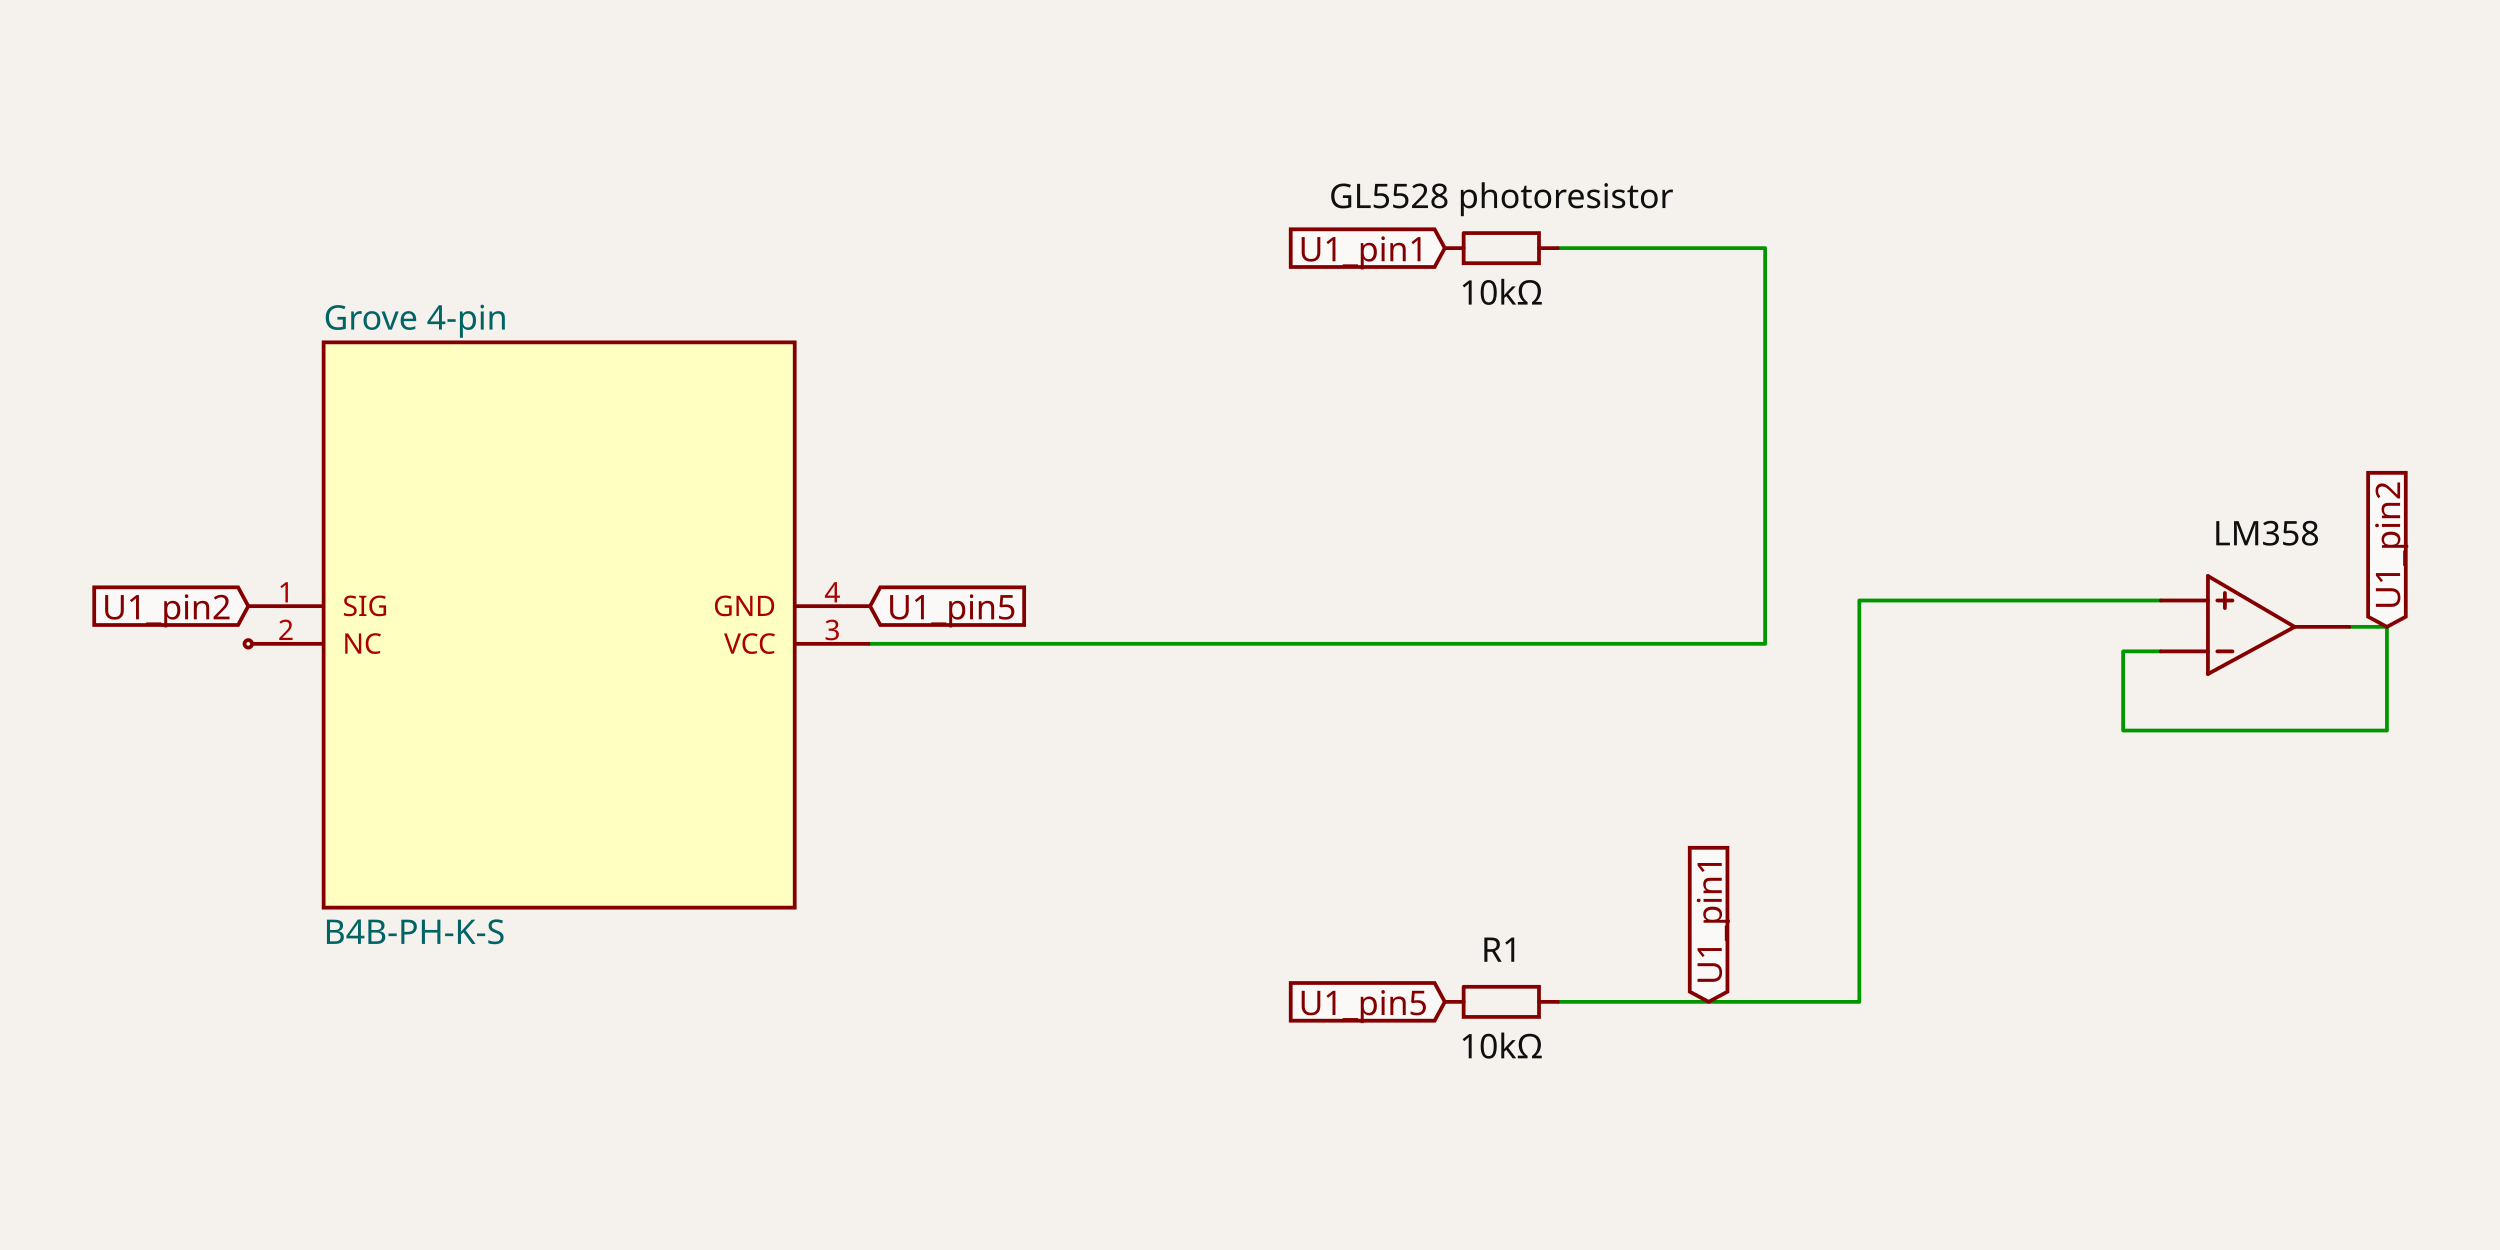
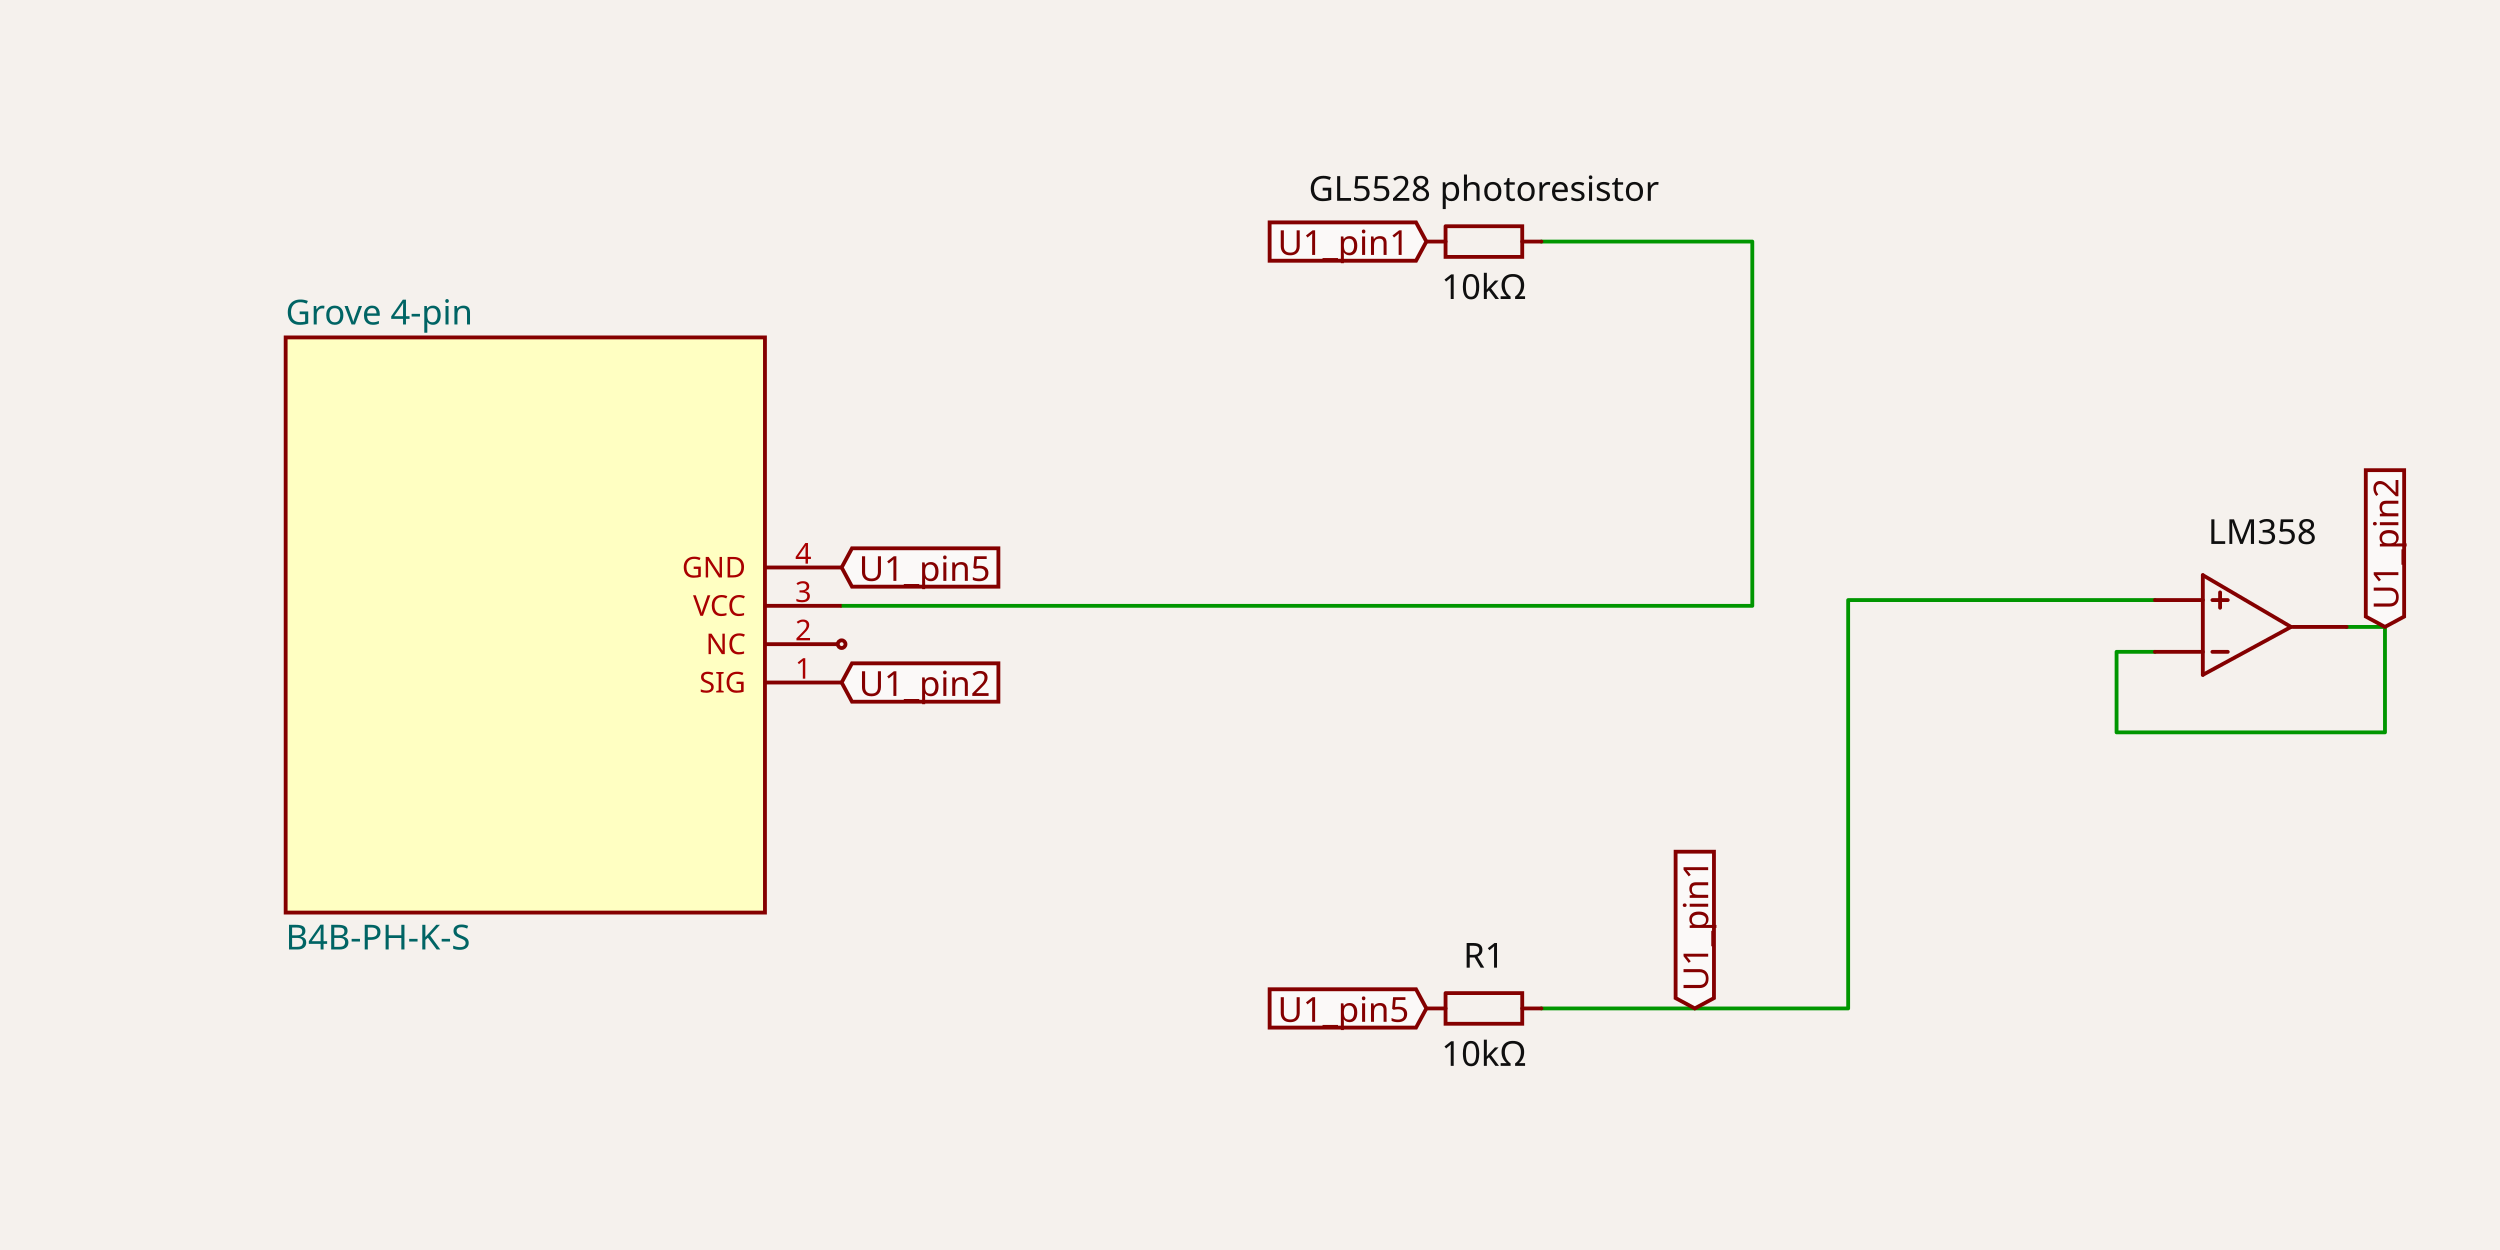
- <svg xmlns="http://www.w3.org/2000/svg" class="tscircuit-schematic" width="1200" height="600" style="background-color: rgb(245, 241, 237)" data-real-to-screen-transform="matrix(90.4458982785,0,0,-90.4458982785,811.0826374024,300)">
+ <svg xmlns="http://www.w3.org/2000/svg" class="tscircuit-schematic" width="1200" height="600" style="background-color: rgb(245, 241, 237)" data-real-to-screen-transform="matrix(92.0245398773,0,0,-92.0245398773,804.2944785276,300)">
  <style>
              .boundary { fill: rgb(245, 241, 237); }
              .schematic-boundary { fill: none; stroke: #fff; }
              .component { fill: none; stroke: rgb(132, 0, 0); }
              .chip { fill: rgb(255, 255, 194); stroke: rgb(132, 0, 0); }
              .component-pin { fill: none; stroke: rgb(132, 0, 0); }
              .text { font-family: sans-serif; fill: rgb(0, 150, 0); }
              .pin-number { fill: rgb(169, 0, 0); }
              .port-label { fill: rgb(0, 100, 100); }
              .component-name { fill: rgb(0, 100, 100); }
              
            </style>
  <rect class="boundary" x="0" y="0" width="1200" height="600" />
  <g class="trace sch-trace" data-layer="base" data-circuit-json-type="schematic_trace" data-schematic-trace-id="schematic_trace_0" data-subcircuit-connectivity-map-key="GroveLightSensor_connectivity_net0">
-     <path d="M 417.643 309.045 L 847.261 309.045 L 847.261 119.108 L 829.172 119.108 L 747.771 119.108" class="trace-invisible-hover-outline sch-trace-hitbox" stroke="rgb(0, 150, 0)" fill="none" stroke-width="14.471px" stroke-linecap="round" opacity="0" stroke-linejoin="round" />
-     <path class="sch-trace-path" d="M 417.643 309.045 L 847.261 309.045 L 847.261 119.108 L 829.172 119.108 L 747.771 119.108" stroke="rgb(0, 150, 0)" fill="none" stroke-width="1.809px" stroke-linecap="round" stroke-linejoin="round" />
+     <path d="M 403.988 290.798 L 841.104 290.798 L 841.104 115.951 L 822.699 115.951 L 739.877 115.951" class="trace-invisible-hover-outline sch-trace-hitbox" stroke="rgb(0, 150, 0)" fill="none" stroke-width="14.724px" stroke-linecap="round" opacity="0" stroke-linejoin="round" />
+     <path class="sch-trace-path" d="M 403.988 290.798 L 841.104 290.798 L 841.104 115.951 L 822.699 115.951 L 739.877 115.951" stroke="rgb(0, 150, 0)" fill="none" stroke-width="1.84px" stroke-linecap="round" stroke-linejoin="round" />
  </g>
  <g class="trace sch-trace" data-layer="base" data-circuit-json-type="schematic_trace" data-schematic-trace-id="schematic_trace_1" data-subcircuit-connectivity-map-key="GroveLightSensor_connectivity_net1">
-     <path d="M 747.771 480.892 L 892.484 480.892 L 892.484 288.242 L 1037.197 288.242" class="trace-invisible-hover-outline sch-trace-hitbox" stroke="rgb(0, 150, 0)" fill="none" stroke-width="14.471px" stroke-linecap="round" opacity="0" stroke-linejoin="round" />
-     <path class="sch-trace-path" d="M 747.771 480.892 L 892.484 480.892 L 892.484 288.242 L 1037.197 288.242" stroke="rgb(0, 150, 0)" fill="none" stroke-width="1.809px" stroke-linecap="round" stroke-linejoin="round" />
+     <path d="M 739.877 484.049 L 887.117 484.049 L 887.117 288.037 L 1034.356 288.037" class="trace-invisible-hover-outline sch-trace-hitbox" stroke="rgb(0, 150, 0)" fill="none" stroke-width="14.724px" stroke-linecap="round" opacity="0" stroke-linejoin="round" />
+     <path class="sch-trace-path" d="M 739.877 484.049 L 887.117 484.049 L 887.117 288.037 L 1034.356 288.037" stroke="rgb(0, 150, 0)" fill="none" stroke-width="1.84px" stroke-linecap="round" stroke-linejoin="round" />
  </g>
  <g class="trace sch-trace" data-layer="base" data-circuit-json-type="schematic_trace" data-schematic-trace-id="schematic_trace_2" data-subcircuit-connectivity-map-key="GroveLightSensor_connectivity_net3">
-     <path d="M 1127.643 300.904 L 1145.732 300.904 L 1145.732 350.65 L 1019.108 350.65 L 1019.108 312.662 L 1037.197 312.662" class="trace-invisible-hover-outline sch-trace-hitbox" stroke="rgb(0, 150, 0)" fill="none" stroke-width="14.471px" stroke-linecap="round" opacity="0" stroke-linejoin="round" />
-     <path class="sch-trace-path" d="M 1127.643 300.904 L 1145.732 300.904 L 1145.732 350.65 L 1019.108 350.65 L 1019.108 312.662 L 1037.197 312.662" stroke="rgb(0, 150, 0)" fill="none" stroke-width="1.809px" stroke-linecap="round" stroke-linejoin="round" />
+     <path d="M 1126.38 300.92 L 1144.785 300.92 L 1144.785 351.534 L 1015.951 351.534 L 1015.951 312.883 L 1034.356 312.883" class="trace-invisible-hover-outline sch-trace-hitbox" stroke="rgb(0, 150, 0)" fill="none" stroke-width="14.724px" stroke-linecap="round" opacity="0" stroke-linejoin="round" />
+     <path class="sch-trace-path" d="M 1126.38 300.92 L 1144.785 300.92 L 1144.785 351.534 L 1015.951 351.534 L 1015.951 312.883 L 1034.356 312.883" stroke="rgb(0, 150, 0)" fill="none" stroke-width="1.84px" stroke-linecap="round" stroke-linejoin="round" />
  </g>
  <g class="trace-overlays sch-trace-overlays" data-layer="overlay" data-circuit-json-type="schematic_trace" data-schematic-trace-id="schematic_trace_0" data-subcircuit-connectivity-map-key="GroveLightSensor_connectivity_net0" />
  <g class="trace-overlays sch-trace-overlays" data-layer="overlay" data-circuit-json-type="schematic_trace" data-schematic-trace-id="schematic_trace_1" data-subcircuit-connectivity-map-key="GroveLightSensor_connectivity_net1" />
  <g class="trace-overlays sch-trace-overlays" data-layer="overlay" data-circuit-json-type="schematic_trace" data-schematic-trace-id="schematic_trace_2" data-subcircuit-connectivity-map-key="GroveLightSensor_connectivity_net3" />
  <g class="sch-component" data-circuit-json-type="schematic_component" data-schematic-component-id="schematic_component_0">
-     <rect class="component chip sch-component-body" x="155.35" y="164.331" width="226.115" height="271.338" stroke-width="1.809px" fill="rgb(255, 255, 194)" stroke="rgb(132, 0, 0)" />
-     <rect class="component-overlay sch-component-overlay" x="155.35" y="164.331" width="226.115" height="271.338" fill="transparent" />
-     <text class="sch-text" x="155.35" y="447.427" fill="#006464" text-anchor="start" dominant-baseline="middle" font-family="sans-serif" font-size="16.28px" transform="rotate(0, 155.3499, 447.4268)">B4B-PH-K-S</text>
-     <text class="sch-text" x="155.35" y="152.573" fill="#006464" text-anchor="start" dominant-baseline="middle" font-family="sans-serif" font-size="16.28px" transform="rotate(0, 155.3499, 152.5732)">Grove 4-pin</text>
-     <line class="component-pin sch-component-pin sch-port-line" x1="155.35" y1="290.955" x2="119.172" y2="290.955" stroke-width="1.809px" />
+     <rect class="component chip sch-component-body" x="137.117" y="161.963" width="230.061" height="276.074" stroke-width="1.84px" fill="rgb(255, 255, 194)" stroke="rgb(132, 0, 0)" />
+     <rect class="component-overlay sch-component-overlay" x="137.117" y="161.963" width="230.061" height="276.074" fill="transparent" />
+     <text class="sch-text" x="137.117" y="450" fill="#006464" text-anchor="start" dominant-baseline="middle" font-family="sans-serif" font-size="16.564px" transform="rotate(0, 137.1166, 450)">B4B-PH-K-S</text>
+     <text class="sch-text" x="137.117" y="150" fill="#006464" text-anchor="start" dominant-baseline="middle" font-family="sans-serif" font-size="16.564px" transform="rotate(0, 137.1166, 150)">Grove 4-pin</text>
+     <line class="component-pin sch-component-pin sch-port-line" x1="367.178" y1="327.607" x2="403.988" y2="327.607" stroke-width="1.84px" />
    <g class="sch-port" data-schematic-port-id="source_port_0">
-       <rect x="117.363" y="289.146" width="3.618" height="3.618" opacity="0" />
+       <rect x="402.147" y="325.767" width="3.681" height="3.681" opacity="0" />
    </g>
-     <text class="pin-number sch-pin-number" x="137.261" y="289.146" style="font-family: sans-serif;" fill="rgb(169, 0, 0)" text-anchor="middle" dominant-baseline="auto" font-size="13.567px" transform="">1</text>
-     <text class="pin-number sch-pin-label" x="164.394" y="290.955" style="font-family: sans-serif;" fill="rgb(169, 0, 0)" text-anchor="start" dominant-baseline="middle" font-size="13.567px" transform="">SIG</text>
-     <line class="component-pin sch-component-pin sch-port-line" x1="155.35" y1="309.045" x2="120.98" y2="309.045" stroke-width="1.809px" />
+     <text class="pin-number sch-pin-number" x="385.583" y="325.767" style="font-family: sans-serif;" fill="rgb(169, 0, 0)" text-anchor="middle" dominant-baseline="auto" font-size="13.804px" transform="">1</text>
+     <text class="pin-number sch-pin-label" x="357.975" y="327.607" style="font-family: sans-serif;" fill="rgb(169, 0, 0)" text-anchor="end" dominant-baseline="middle" font-size="13.804px" transform="">SIG</text>
+     <line class="component-pin sch-component-pin sch-port-line" x1="367.178" y1="309.202" x2="402.147" y2="309.202" stroke-width="1.84px" />
    <g class="sch-port" data-schematic-port-id="source_port_1">
-       <circle class="component-pin sch-component-pin sch-port-terminal" cx="119.172" cy="309.045" r="1.809" stroke-width="1.809px" />
-       <rect x="117.363" y="307.236" width="3.618" height="3.618" opacity="0" />
+       <circle class="component-pin sch-component-pin sch-port-terminal" cx="403.988" cy="309.202" r="1.84" stroke-width="1.84px" />
+       <rect x="402.147" y="307.362" width="3.681" height="3.681" opacity="0" />
    </g>
-     <text class="pin-number sch-pin-number" x="137.261" y="307.236" style="font-family: sans-serif;" fill="rgb(169, 0, 0)" text-anchor="middle" dominant-baseline="auto" font-size="13.567px" transform="">2</text>
-     <text class="pin-number sch-pin-label" x="164.394" y="309.045" style="font-family: sans-serif;" fill="rgb(169, 0, 0)" text-anchor="start" dominant-baseline="middle" font-size="13.567px" transform="">NC</text>
-     <line class="component-pin sch-component-pin sch-port-line" x1="381.465" y1="309.045" x2="417.643" y2="309.045" stroke-width="1.809px" />
+     <text class="pin-number sch-pin-number" x="385.583" y="307.362" style="font-family: sans-serif;" fill="rgb(169, 0, 0)" text-anchor="middle" dominant-baseline="auto" font-size="13.804px" transform="">2</text>
+     <text class="pin-number sch-pin-label" x="357.975" y="309.202" style="font-family: sans-serif;" fill="rgb(169, 0, 0)" text-anchor="end" dominant-baseline="middle" font-size="13.804px" transform="">NC</text>
+     <line class="component-pin sch-component-pin sch-port-line" x1="367.178" y1="290.798" x2="403.988" y2="290.798" stroke-width="1.84px" />
    <g class="sch-port" data-schematic-port-id="source_port_2">
-       <rect x="415.834" y="307.236" width="3.618" height="3.618" opacity="0" />
+       <rect x="402.147" y="288.957" width="3.681" height="3.681" opacity="0" />
    </g>
-     <text class="pin-number sch-pin-number" x="399.554" y="307.236" style="font-family: sans-serif;" fill="rgb(169, 0, 0)" text-anchor="middle" dominant-baseline="auto" font-size="13.567px" transform="">3</text>
-     <text class="pin-number sch-pin-label" x="372.42" y="309.045" style="font-family: sans-serif;" fill="rgb(169, 0, 0)" text-anchor="end" dominant-baseline="middle" font-size="13.567px" transform="">VCC</text>
-     <line class="component-pin sch-component-pin sch-port-line" x1="381.465" y1="290.955" x2="417.643" y2="290.955" stroke-width="1.809px" />
+     <text class="pin-number sch-pin-number" x="385.583" y="288.957" style="font-family: sans-serif;" fill="rgb(169, 0, 0)" text-anchor="middle" dominant-baseline="auto" font-size="13.804px" transform="">3</text>
+     <text class="pin-number sch-pin-label" x="357.975" y="290.798" style="font-family: sans-serif;" fill="rgb(169, 0, 0)" text-anchor="end" dominant-baseline="middle" font-size="13.804px" transform="">VCC</text>
+     <line class="component-pin sch-component-pin sch-port-line" x1="367.178" y1="272.393" x2="403.988" y2="272.393" stroke-width="1.84px" />
    <g class="sch-port" data-schematic-port-id="source_port_3">
-       <rect x="415.834" y="289.146" width="3.618" height="3.618" opacity="0" />
+       <rect x="402.147" y="270.552" width="3.681" height="3.681" opacity="0" />
    </g>
-     <text class="pin-number sch-pin-number" x="399.554" y="289.146" style="font-family: sans-serif;" fill="rgb(169, 0, 0)" text-anchor="middle" dominant-baseline="auto" font-size="13.567px" transform="">4</text>
-     <text class="pin-number sch-pin-label" x="372.42" y="290.955" style="font-family: sans-serif;" fill="rgb(169, 0, 0)" text-anchor="end" dominant-baseline="middle" font-size="13.567px" transform="">GND</text>
+     <text class="pin-number sch-pin-number" x="385.583" y="270.552" style="font-family: sans-serif;" fill="rgb(169, 0, 0)" text-anchor="middle" dominant-baseline="auto" font-size="13.804px" transform="">4</text>
+     <text class="pin-number sch-pin-label" x="357.975" y="272.393" style="font-family: sans-serif;" fill="rgb(169, 0, 0)" text-anchor="end" dominant-baseline="middle" font-size="13.804px" transform="">GND</text>
  </g>
  <g class="sch-component" data-circuit-json-type="schematic_component" data-schematic-component-id="schematic_component_1">
-     <rect class="component-overlay sch-component-overlay" x="693.503" y="111.874" width="54.268" height="14.468" fill="transparent" />
-     <path class="sch-component-symbol-path" d="M 693.503 119.108 L 702.549 119.108" stroke="rgb(132, 0, 0)" fill="none" stroke-width="1.809px" stroke-linecap="round" />
-     <path class="sch-component-symbol-path" d="M 738.724 119.108 L 747.771 119.108" stroke="rgb(132, 0, 0)" fill="none" stroke-width="1.809px" stroke-linecap="round" />
-     <path class="sch-component-symbol-path" d="M 702.549 111.874 L 738.724 111.874 L 738.724 126.342 L 702.549 126.342 L 702.549 111.874" stroke="rgb(132, 0, 0)" fill="none" stroke-width="1.809px" stroke-linecap="round" />
-     <text class="sch-component-name sch-component-text" x="720.637" y="104.637" stroke="rgb(245, 241, 237)" stroke-width="1.809px" paint-order="stroke" fill="rgb(15, 15, 15)" font-family="sans-serif" text-anchor="middle" dominant-baseline="ideographic" font-size="16.28px">GL5528 photoresistor</text>
-     <text class="sch-component-text" x="720.637" y="133.58" fill="rgb(15, 15, 15)" font-family="sans-serif" text-anchor="middle" dominant-baseline="hanging" font-size="16.28px">10kΩ</text>
+     <rect class="component-overlay sch-component-overlay" x="684.663" y="108.591" width="55.215" height="14.72" fill="transparent" />
+     <path class="sch-component-symbol-path" d="M 684.663 115.951 L 693.867 115.951" stroke="rgb(132, 0, 0)" fill="none" stroke-width="1.84px" stroke-linecap="round" />
+     <path class="sch-component-symbol-path" d="M 730.673 115.951 L 739.877 115.951" stroke="rgb(132, 0, 0)" fill="none" stroke-width="1.84px" stroke-linecap="round" />
+     <path class="sch-component-symbol-path" d="M 693.867 108.591 L 730.673 108.591 L 730.673 123.311 L 693.867 123.311 L 693.867 108.591" stroke="rgb(132, 0, 0)" fill="none" stroke-width="1.84px" stroke-linecap="round" />
+     <text class="sch-component-name sch-component-text" x="712.27" y="101.227" stroke="rgb(245, 241, 237)" stroke-width="1.84px" paint-order="stroke" fill="rgb(15, 15, 15)" font-family="sans-serif" text-anchor="middle" dominant-baseline="ideographic" font-size="16.564px">GL5528 photoresistor</text>
+     <text class="sch-component-text" x="712.27" y="130.675" fill="rgb(15, 15, 15)" font-family="sans-serif" text-anchor="middle" dominant-baseline="hanging" font-size="16.564px">10kΩ</text>
  </g>
  <g class="sch-component" data-circuit-json-type="schematic_component" data-schematic-component-id="schematic_component_2">
-     <rect class="component-overlay sch-component-overlay" x="693.503" y="473.658" width="54.268" height="14.468" fill="transparent" />
-     <path class="sch-component-symbol-path" d="M 693.503 480.892 L 702.549 480.892" stroke="rgb(132, 0, 0)" fill="none" stroke-width="1.809px" stroke-linecap="round" />
-     <path class="sch-component-symbol-path" d="M 738.724 480.892 L 747.771 480.892" stroke="rgb(132, 0, 0)" fill="none" stroke-width="1.809px" stroke-linecap="round" />
-     <path class="sch-component-symbol-path" d="M 702.549 473.658 L 738.724 473.658 L 738.724 488.126 L 702.549 488.126 L 702.549 473.658" stroke="rgb(132, 0, 0)" fill="none" stroke-width="1.809px" stroke-linecap="round" />
-     <text class="sch-component-name sch-component-text" x="720.637" y="466.42" stroke="rgb(245, 241, 237)" stroke-width="1.809px" paint-order="stroke" fill="rgb(15, 15, 15)" font-family="sans-serif" text-anchor="middle" dominant-baseline="ideographic" font-size="16.28px">R1</text>
-     <text class="sch-component-text" x="720.637" y="495.363" fill="rgb(15, 15, 15)" font-family="sans-serif" text-anchor="middle" dominant-baseline="hanging" font-size="16.28px">10kΩ</text>
+     <rect class="component-overlay sch-component-overlay" x="684.663" y="476.689" width="55.215" height="14.72" fill="transparent" />
+     <path class="sch-component-symbol-path" d="M 684.663 484.049 L 693.867 484.049" stroke="rgb(132, 0, 0)" fill="none" stroke-width="1.84px" stroke-linecap="round" />
+     <path class="sch-component-symbol-path" d="M 730.673 484.049 L 739.877 484.049" stroke="rgb(132, 0, 0)" fill="none" stroke-width="1.84px" stroke-linecap="round" />
+     <path class="sch-component-symbol-path" d="M 693.867 476.689 L 730.673 476.689 L 730.673 491.409 L 693.867 491.409 L 693.867 476.689" stroke="rgb(132, 0, 0)" fill="none" stroke-width="1.84px" stroke-linecap="round" />
+     <text class="sch-component-name sch-component-text" x="712.27" y="469.325" stroke="rgb(245, 241, 237)" stroke-width="1.84px" paint-order="stroke" fill="rgb(15, 15, 15)" font-family="sans-serif" text-anchor="middle" dominant-baseline="ideographic" font-size="16.564px">R1</text>
+     <text class="sch-component-text" x="712.27" y="498.773" fill="rgb(15, 15, 15)" font-family="sans-serif" text-anchor="middle" dominant-baseline="hanging" font-size="16.564px">10kΩ</text>
  </g>
  <g class="sch-component" data-circuit-json-type="schematic_component" data-schematic-component-id="schematic_component_3">
-     <rect class="component-overlay sch-component-overlay" x="1037.197" y="276.484" width="90.446" height="47.032" fill="transparent" />
-     <path class="sch-component-symbol-path" d="M 1101.414 300.904 L 1059.809 323.516" stroke="rgb(132, 0, 0)" fill="none" stroke-width="1.809px" stroke-linecap="round" />
-     <path class="sch-component-symbol-path" d="M 1059.809 276.484 L 1101.414 300.904" stroke="rgb(132, 0, 0)" fill="none" stroke-width="1.809px" stroke-linecap="round" />
-     <path class="sch-component-symbol-path" d="M 1059.809 323.516 L 1059.809 276.484" stroke="rgb(132, 0, 0)" fill="none" stroke-width="1.809px" stroke-linecap="round" />
-     <path class="sch-component-symbol-path" d="M 1059.809 288.242 L 1037.197 288.242" stroke="rgb(132, 0, 0)" fill="none" stroke-width="1.809px" stroke-linecap="round" />
-     <path class="sch-component-symbol-path" d="M 1059.809 312.662 L 1037.197 312.662" stroke="rgb(132, 0, 0)" fill="none" stroke-width="1.809px" stroke-linecap="round" />
-     <path class="sch-component-symbol-path" d="M 1127.643 300.904 L 1102.318 300.904" stroke="rgb(132, 0, 0)" fill="none" stroke-width="1.809px" stroke-linecap="round" />
-     <path class="sch-component-symbol-path" d="M 1071.567 312.662 L 1064.331 312.662" stroke="rgb(132, 0, 0)" fill="none" stroke-width="1.809px" stroke-linecap="round" />
-     <path class="sch-component-symbol-path" d="M 1071.567 288.242 L 1064.331 288.242" stroke="rgb(132, 0, 0)" fill="none" stroke-width="1.809px" stroke-linecap="round" />
-     <path class="sch-component-symbol-path" d="M 1067.949 291.86 L 1067.949 284.624" stroke="rgb(132, 0, 0)" fill="none" stroke-width="1.809px" stroke-linecap="round" />
-     <text class="sch-component-name sch-component-text" x="1087.847" y="266.535" stroke="rgb(245, 241, 237)" stroke-width="1.809px" paint-order="stroke" fill="rgb(15, 15, 15)" font-family="sans-serif" text-anchor="middle" dominant-baseline="ideographic" font-size="16.28px">LM358</text>
-     <text class="sch-component-text" x="1088.752" y="331.656" fill="rgb(15, 15, 15)" font-family="sans-serif" text-anchor="middle" dominant-baseline="hanging" font-size="16.28px" />
+     <rect class="component-overlay sch-component-overlay" x="1034.356" y="276.074" width="92.025" height="47.853" fill="transparent" />
+     <path class="sch-component-symbol-path" d="M 1099.693 300.92 L 1057.362 323.926" stroke="rgb(132, 0, 0)" fill="none" stroke-width="1.84px" stroke-linecap="round" />
+     <path class="sch-component-symbol-path" d="M 1057.362 276.074 L 1099.693 300.92" stroke="rgb(132, 0, 0)" fill="none" stroke-width="1.84px" stroke-linecap="round" />
+     <path class="sch-component-symbol-path" d="M 1057.362 323.926 L 1057.362 276.074" stroke="rgb(132, 0, 0)" fill="none" stroke-width="1.84px" stroke-linecap="round" />
+     <path class="sch-component-symbol-path" d="M 1057.362 288.037 L 1034.356 288.037" stroke="rgb(132, 0, 0)" fill="none" stroke-width="1.84px" stroke-linecap="round" />
+     <path class="sch-component-symbol-path" d="M 1057.362 312.883 L 1034.356 312.883" stroke="rgb(132, 0, 0)" fill="none" stroke-width="1.84px" stroke-linecap="round" />
+     <path class="sch-component-symbol-path" d="M 1126.38 300.92 L 1100.613 300.92" stroke="rgb(132, 0, 0)" fill="none" stroke-width="1.84px" stroke-linecap="round" />
+     <path class="sch-component-symbol-path" d="M 1069.325 312.883 L 1061.963 312.883" stroke="rgb(132, 0, 0)" fill="none" stroke-width="1.84px" stroke-linecap="round" />
+     <path class="sch-component-symbol-path" d="M 1069.325 288.037 L 1061.963 288.037" stroke="rgb(132, 0, 0)" fill="none" stroke-width="1.84px" stroke-linecap="round" />
+     <path class="sch-component-symbol-path" d="M 1065.644 291.718 L 1065.644 284.356" stroke="rgb(132, 0, 0)" fill="none" stroke-width="1.84px" stroke-linecap="round" />
+     <text class="sch-component-name sch-component-text" x="1085.89" y="265.951" stroke="rgb(245, 241, 237)" stroke-width="1.84px" paint-order="stroke" fill="rgb(15, 15, 15)" font-family="sans-serif" text-anchor="middle" dominant-baseline="ideographic" font-size="16.564px">LM358</text>
+     <text class="sch-component-text" x="1086.81" y="332.209" fill="rgb(15, 15, 15)" font-family="sans-serif" text-anchor="middle" dominant-baseline="hanging" font-size="16.564px" />
  </g>
  <g class="schematic-port-hover sch-port-hover" data-schematic-port-id="source_port_0">
-     <circle cx="119.172" cy="290.955" r="3.618" fill="red" opacity="0" />
+     <circle cx="403.988" cy="327.607" r="3.681" fill="red" opacity="0" />
  </g>
  <g class="schematic-port-hover sch-port-hover" data-schematic-port-id="source_port_1">
-     <circle cx="119.172" cy="309.045" r="3.618" fill="red" opacity="0" />
+     <circle cx="403.988" cy="309.202" r="3.681" fill="red" opacity="0" />
  </g>
  <g class="schematic-port-hover sch-port-hover" data-schematic-port-id="source_port_2">
-     <circle cx="417.643" cy="309.045" r="3.618" fill="red" opacity="0" />
+     <circle cx="403.988" cy="290.798" r="3.681" fill="red" opacity="0" />
  </g>
  <g class="schematic-port-hover sch-port-hover" data-schematic-port-id="source_port_3">
-     <circle cx="417.643" cy="290.955" r="3.618" fill="red" opacity="0" />
+     <circle cx="403.988" cy="272.393" r="3.681" fill="red" opacity="0" />
  </g>
  <g class="schematic-port-hover sch-port-hover" data-schematic-port-id="source_port_4">
-     <circle cx="693.503" cy="119.108" r="3.618" fill="red" opacity="0" />
+     <circle cx="684.663" cy="115.951" r="3.681" fill="red" opacity="0" />
  </g>
  <g class="schematic-port-hover sch-port-hover" data-schematic-port-id="source_port_5">
-     <circle cx="747.771" cy="119.108" r="3.618" fill="red" opacity="0" />
+     <circle cx="739.877" cy="115.951" r="3.681" fill="red" opacity="0" />
  </g>
  <g class="schematic-port-hover sch-port-hover" data-schematic-port-id="source_port_6">
-     <circle cx="693.503" cy="480.892" r="3.618" fill="red" opacity="0" />
+     <circle cx="684.663" cy="484.049" r="3.681" fill="red" opacity="0" />
  </g>
  <g class="schematic-port-hover sch-port-hover" data-schematic-port-id="source_port_7">
-     <circle cx="747.771" cy="480.892" r="3.618" fill="red" opacity="0" />
+     <circle cx="739.877" cy="484.049" r="3.681" fill="red" opacity="0" />
  </g>
  <g class="schematic-port-hover sch-port-hover" data-schematic-port-id="source_port_8">
-     <circle cx="1037.197" cy="288.242" r="3.618" fill="red" opacity="0" />
+     <circle cx="1034.356" cy="288.037" r="3.681" fill="red" opacity="0" />
  </g>
  <g class="schematic-port-hover sch-port-hover" data-schematic-port-id="source_port_9">
-     <circle cx="1037.197" cy="312.662" r="3.618" fill="red" opacity="0" />
+     <circle cx="1034.356" cy="312.883" r="3.681" fill="red" opacity="0" />
  </g>
  <g class="schematic-port-hover sch-port-hover" data-schematic-port-id="source_port_10">
-     <circle cx="1127.643" cy="300.904" r="3.618" fill="red" opacity="0" />
+     <circle cx="1126.38" cy="300.92" r="3.681" fill="red" opacity="0" />
  </g>
-   <path class="net-label sch-net-label" data-circuit-json-type="schematic_net_label" data-schematic-net-label-id="schematic_net_label_0" d="     M 1145.732,300.904     L 1136.688,296.02     L 1136.688,226.956     L 1154.777,226.956     L 1154.777,296.02     Z   " fill="rgba(255, 255, 255, 0.6)" stroke="rgb(132, 0, 0)" stroke-width="1.809px" />
-   <text class="net-label-text sch-net-label-text" data-circuit-json-type="schematic_net_label" data-schematic-net-label-id="schematic_net_label_0" x="1145.732" y="292.764" fill="rgb(132, 0, 0)" text-anchor="start" dominant-baseline="central" font-family="sans-serif" font-variant-numeric="tabular-nums" font-size="16.28px" transform="rotate(-90 1145.732 292.7643)">U1_pin2</text>
-   <path class="net-label sch-net-label" data-circuit-json-type="schematic_net_label" data-schematic-net-label-id="schematic_net_label_1" d="     M 119.172,290.955     L 114.287,300     L 45.223,300     L 45.223,281.911     L 114.287,281.911     Z   " fill="rgba(255, 255, 255, 0.6)" stroke="rgb(132, 0, 0)" stroke-width="1.809px" />
-   <text class="net-label-text sch-net-label-text" data-circuit-json-type="schematic_net_label" data-schematic-net-label-id="schematic_net_label_1" x="111.031" y="290.955" fill="rgb(132, 0, 0)" text-anchor="end" dominant-baseline="central" font-family="sans-serif" font-variant-numeric="tabular-nums" font-size="16.28px" transform="">U1_pin2</text>
-   <path class="net-label sch-net-label" data-circuit-json-type="schematic_net_label" data-schematic-net-label-id="schematic_net_label_2" d="     M 693.503,480.892     L 688.619,489.936     L 619.554,489.936     L 619.554,471.847     L 688.619,471.847     Z   " fill="rgba(255, 255, 255, 0.6)" stroke="rgb(132, 0, 0)" stroke-width="1.809px" />
-   <text class="net-label-text sch-net-label-text" data-circuit-json-type="schematic_net_label" data-schematic-net-label-id="schematic_net_label_2" x="685.363" y="480.892" fill="rgb(132, 0, 0)" text-anchor="end" dominant-baseline="central" font-family="sans-serif" font-variant-numeric="tabular-nums" font-size="16.28px" transform="">U1_pin5</text>
-   <path class="net-label sch-net-label" data-circuit-json-type="schematic_net_label" data-schematic-net-label-id="schematic_net_label_3" d="     M 417.643,290.955     L 422.527,281.911     L 491.592,281.911     L 491.592,300     L 422.527,300     Z   " fill="rgba(255, 255, 255, 0.6)" stroke="rgb(132, 0, 0)" stroke-width="1.809px" />
-   <text class="net-label-text sch-net-label-text" data-circuit-json-type="schematic_net_label" data-schematic-net-label-id="schematic_net_label_3" x="425.783" y="290.955" fill="rgb(132, 0, 0)" text-anchor="start" dominant-baseline="central" font-family="sans-serif" font-variant-numeric="tabular-nums" font-size="16.28px" transform="">U1_pin5</text>
-   <path class="net-label sch-net-label" data-circuit-json-type="schematic_net_label" data-schematic-net-label-id="schematic_net_label_4" d="     M 693.503,119.108     L 688.619,128.153     L 619.554,128.153     L 619.554,110.064     L 688.619,110.064     Z   " fill="rgba(255, 255, 255, 0.6)" stroke="rgb(132, 0, 0)" stroke-width="1.809px" />
-   <text class="net-label-text sch-net-label-text" data-circuit-json-type="schematic_net_label" data-schematic-net-label-id="schematic_net_label_4" x="685.363" y="119.108" fill="rgb(132, 0, 0)" text-anchor="end" dominant-baseline="central" font-family="sans-serif" font-variant-numeric="tabular-nums" font-size="16.28px" transform="">U1_pin1</text>
-   <path class="net-label sch-net-label" data-circuit-json-type="schematic_net_label" data-schematic-net-label-id="schematic_net_label_5" d="     M 820.127,480.892     L 811.083,476.008     L 811.083,406.943     L 829.172,406.943     L 829.172,476.008     Z   " fill="rgba(255, 255, 255, 0.6)" stroke="rgb(132, 0, 0)" stroke-width="1.809px" />
-   <text class="net-label-text sch-net-label-text" data-circuit-json-type="schematic_net_label" data-schematic-net-label-id="schematic_net_label_5" x="820.127" y="472.752" fill="rgb(132, 0, 0)" text-anchor="start" dominant-baseline="central" font-family="sans-serif" font-variant-numeric="tabular-nums" font-size="16.28px" transform="rotate(-90 820.1272 472.7517)">U1_pin1</text>
+   <path class="net-label sch-net-label" data-circuit-json-type="schematic_net_label" data-schematic-net-label-id="schematic_net_label_0" d="     M 1144.785,300.92     L 1135.583,295.951     L 1135.583,225.681     L 1153.988,225.681     L 1153.988,295.951     Z   " fill="rgba(255, 255, 255, 0.6)" stroke="rgb(132, 0, 0)" stroke-width="1.84px" />
+   <text class="net-label-text sch-net-label-text" data-circuit-json-type="schematic_net_label" data-schematic-net-label-id="schematic_net_label_0" x="1144.785" y="292.638" fill="rgb(132, 0, 0)" text-anchor="start" dominant-baseline="central" font-family="sans-serif" font-variant-numeric="tabular-nums" font-size="16.564px" transform="rotate(-90 1144.785 292.638)">U1_pin2</text>
+   <path class="net-label sch-net-label" data-circuit-json-type="schematic_net_label" data-schematic-net-label-id="schematic_net_label_1" d="     M 403.988,327.607     L 408.957,318.405     L 479.227,318.405     L 479.227,336.81     L 408.957,336.81     Z   " fill="rgba(255, 255, 255, 0.6)" stroke="rgb(132, 0, 0)" stroke-width="1.84px" />
+   <text class="net-label-text sch-net-label-text" data-circuit-json-type="schematic_net_label" data-schematic-net-label-id="schematic_net_label_1" x="412.27" y="327.607" fill="rgb(132, 0, 0)" text-anchor="start" dominant-baseline="central" font-family="sans-serif" font-variant-numeric="tabular-nums" font-size="16.564px" transform="">U1_pin2</text>
+   <path class="net-label sch-net-label" data-circuit-json-type="schematic_net_label" data-schematic-net-label-id="schematic_net_label_2" d="     M 684.663,484.049     L 679.693,493.252     L 609.423,493.252     L 609.423,474.847     L 679.693,474.847     Z   " fill="rgba(255, 255, 255, 0.6)" stroke="rgb(132, 0, 0)" stroke-width="1.84px" />
+   <text class="net-label-text sch-net-label-text" data-circuit-json-type="schematic_net_label" data-schematic-net-label-id="schematic_net_label_2" x="676.38" y="484.049" fill="rgb(132, 0, 0)" text-anchor="end" dominant-baseline="central" font-family="sans-serif" font-variant-numeric="tabular-nums" font-size="16.564px" transform="">U1_pin5</text>
+   <path class="net-label sch-net-label" data-circuit-json-type="schematic_net_label" data-schematic-net-label-id="schematic_net_label_3" d="     M 403.988,272.393     L 408.957,263.19     L 479.227,263.19     L 479.227,281.595     L 408.957,281.595     Z   " fill="rgba(255, 255, 255, 0.6)" stroke="rgb(132, 0, 0)" stroke-width="1.84px" />
+   <text class="net-label-text sch-net-label-text" data-circuit-json-type="schematic_net_label" data-schematic-net-label-id="schematic_net_label_3" x="412.27" y="272.393" fill="rgb(132, 0, 0)" text-anchor="start" dominant-baseline="central" font-family="sans-serif" font-variant-numeric="tabular-nums" font-size="16.564px" transform="">U1_pin5</text>
+   <path class="net-label sch-net-label" data-circuit-json-type="schematic_net_label" data-schematic-net-label-id="schematic_net_label_4" d="     M 684.663,115.951     L 679.693,125.153     L 609.423,125.153     L 609.423,106.748     L 679.693,106.748     Z   " fill="rgba(255, 255, 255, 0.6)" stroke="rgb(132, 0, 0)" stroke-width="1.84px" />
+   <text class="net-label-text sch-net-label-text" data-circuit-json-type="schematic_net_label" data-schematic-net-label-id="schematic_net_label_4" x="676.38" y="115.951" fill="rgb(132, 0, 0)" text-anchor="end" dominant-baseline="central" font-family="sans-serif" font-variant-numeric="tabular-nums" font-size="16.564px" transform="">U1_pin1</text>
+   <path class="net-label sch-net-label" data-circuit-json-type="schematic_net_label" data-schematic-net-label-id="schematic_net_label_5" d="     M 813.497,484.049     L 804.294,479.08     L 804.294,408.81     L 822.699,408.81     L 822.699,479.08     Z   " fill="rgba(255, 255, 255, 0.6)" stroke="rgb(132, 0, 0)" stroke-width="1.84px" />
+   <text class="net-label-text sch-net-label-text" data-circuit-json-type="schematic_net_label" data-schematic-net-label-id="schematic_net_label_5" x="813.497" y="475.767" fill="rgb(132, 0, 0)" text-anchor="start" dominant-baseline="central" font-family="sans-serif" font-variant-numeric="tabular-nums" font-size="16.564px" transform="rotate(-90 813.4969 475.7669)">U1_pin1</text>
</svg>
